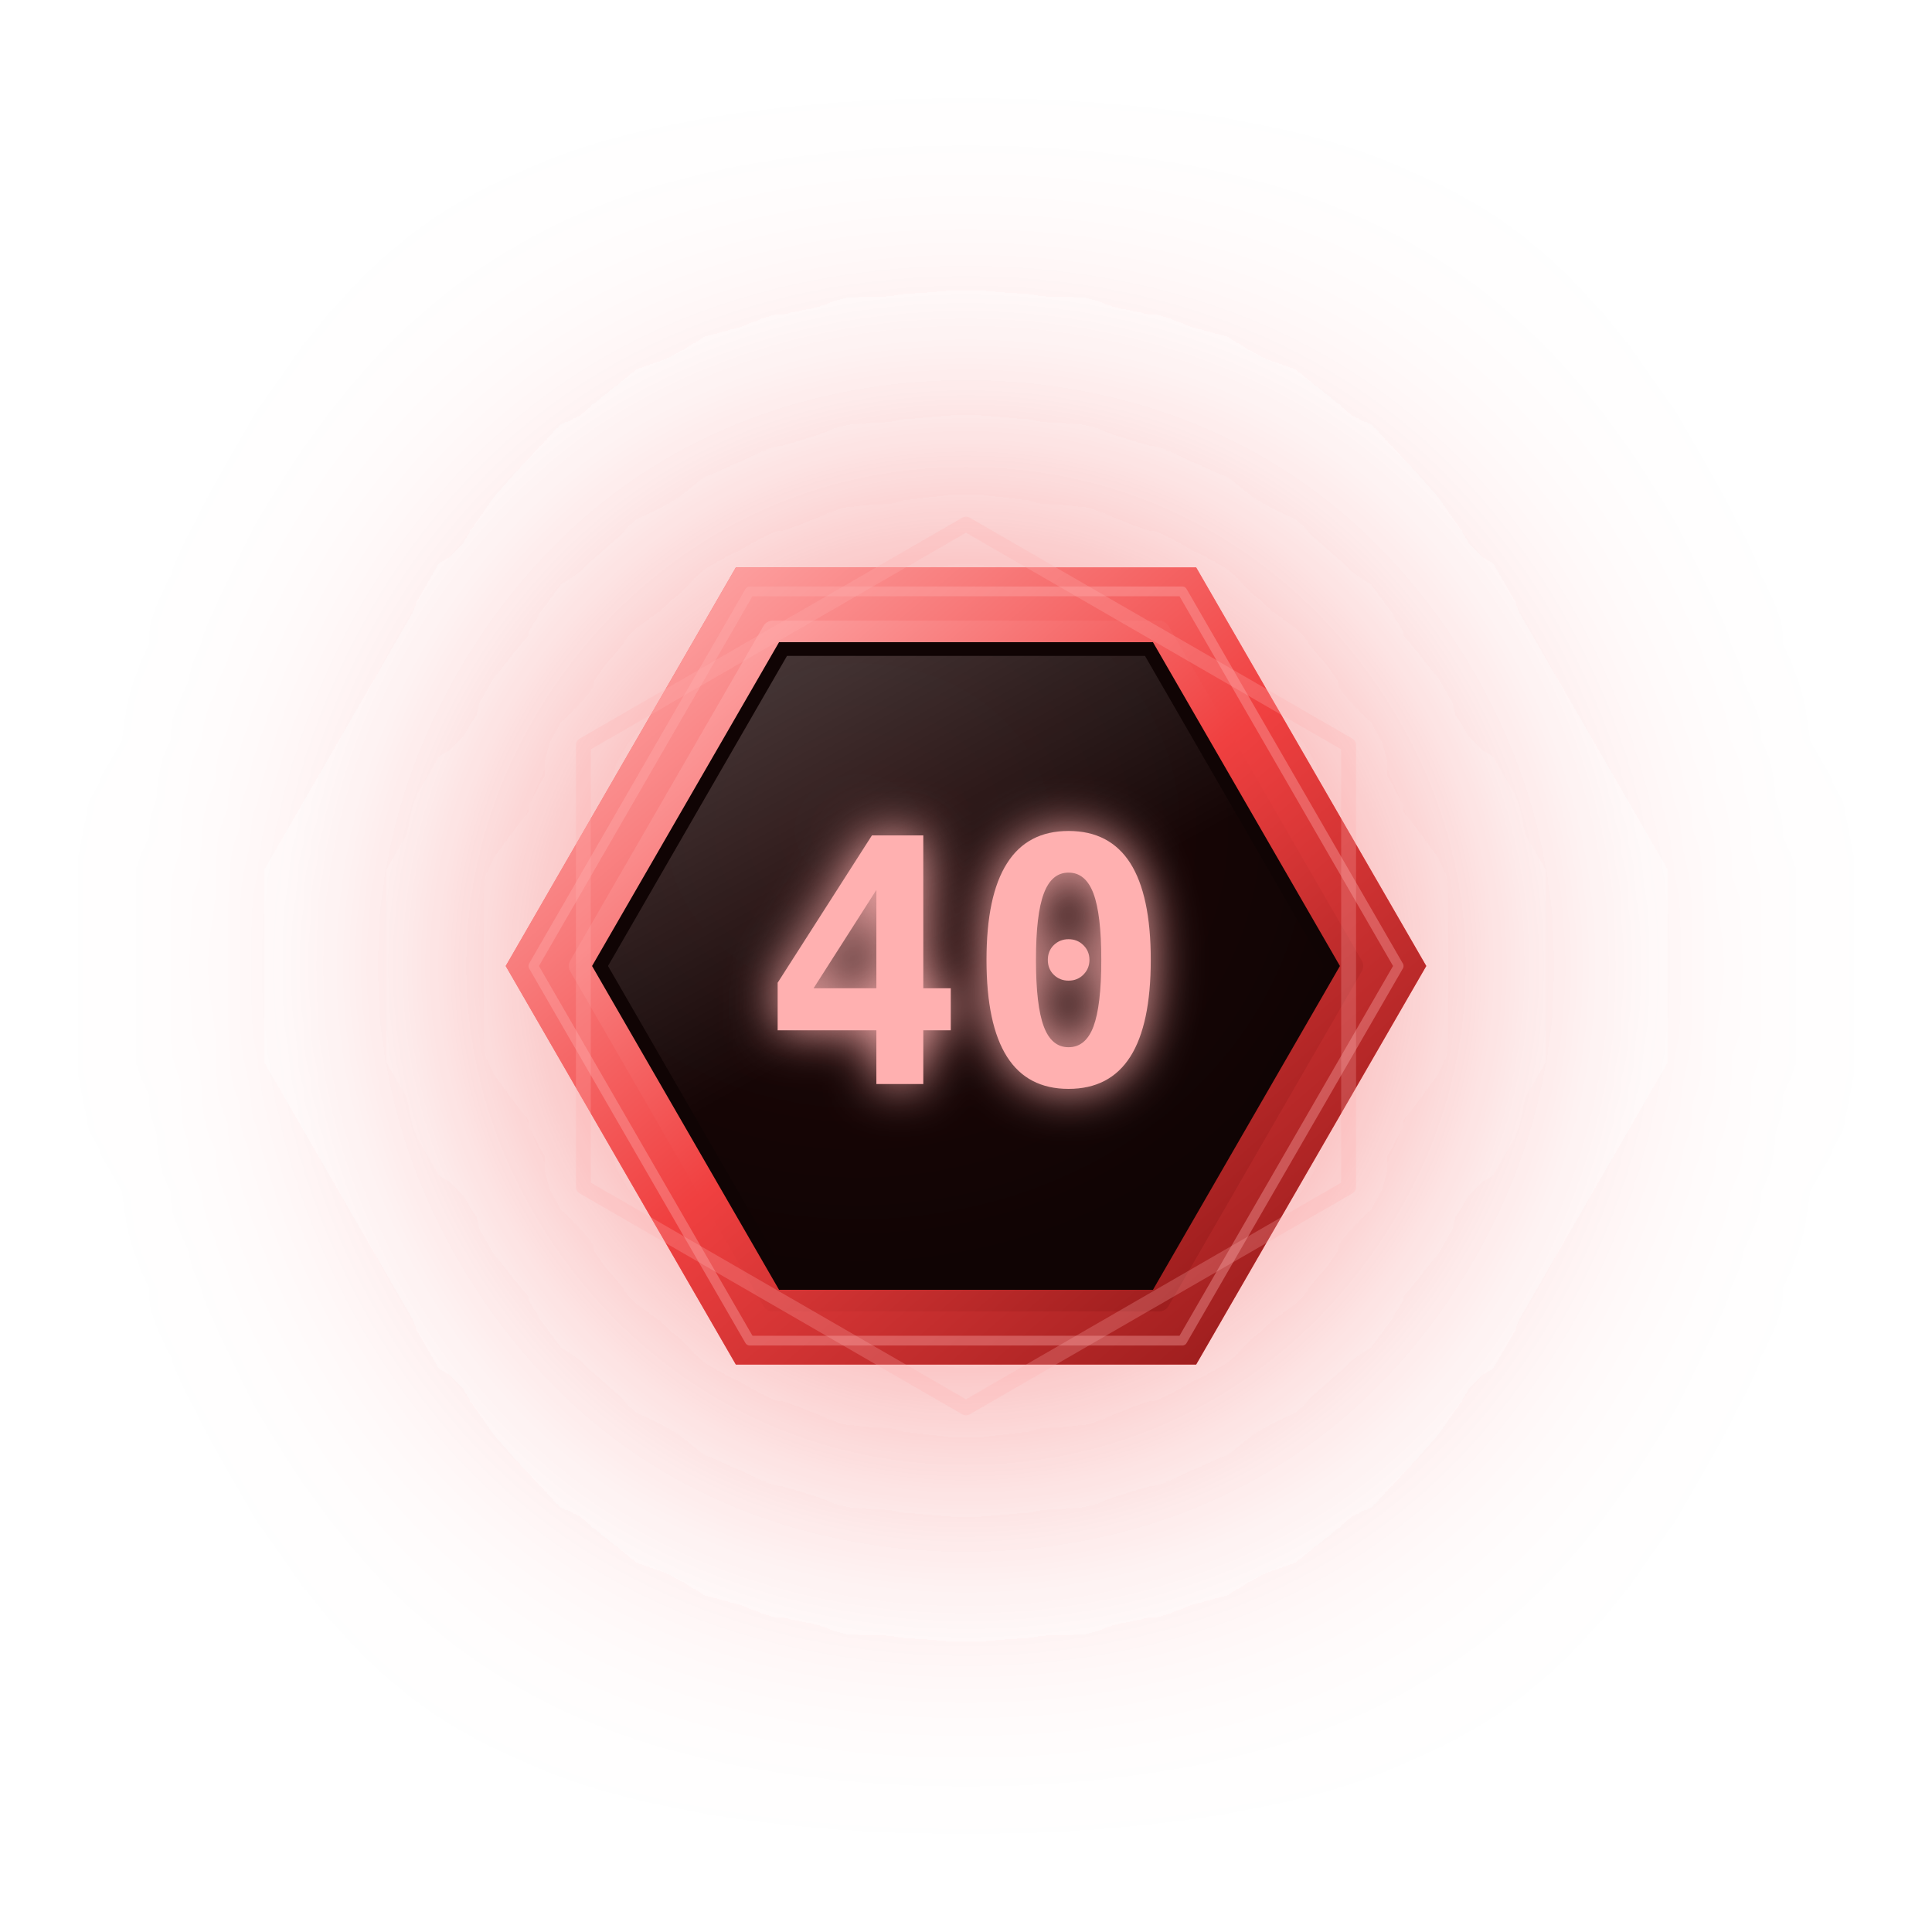
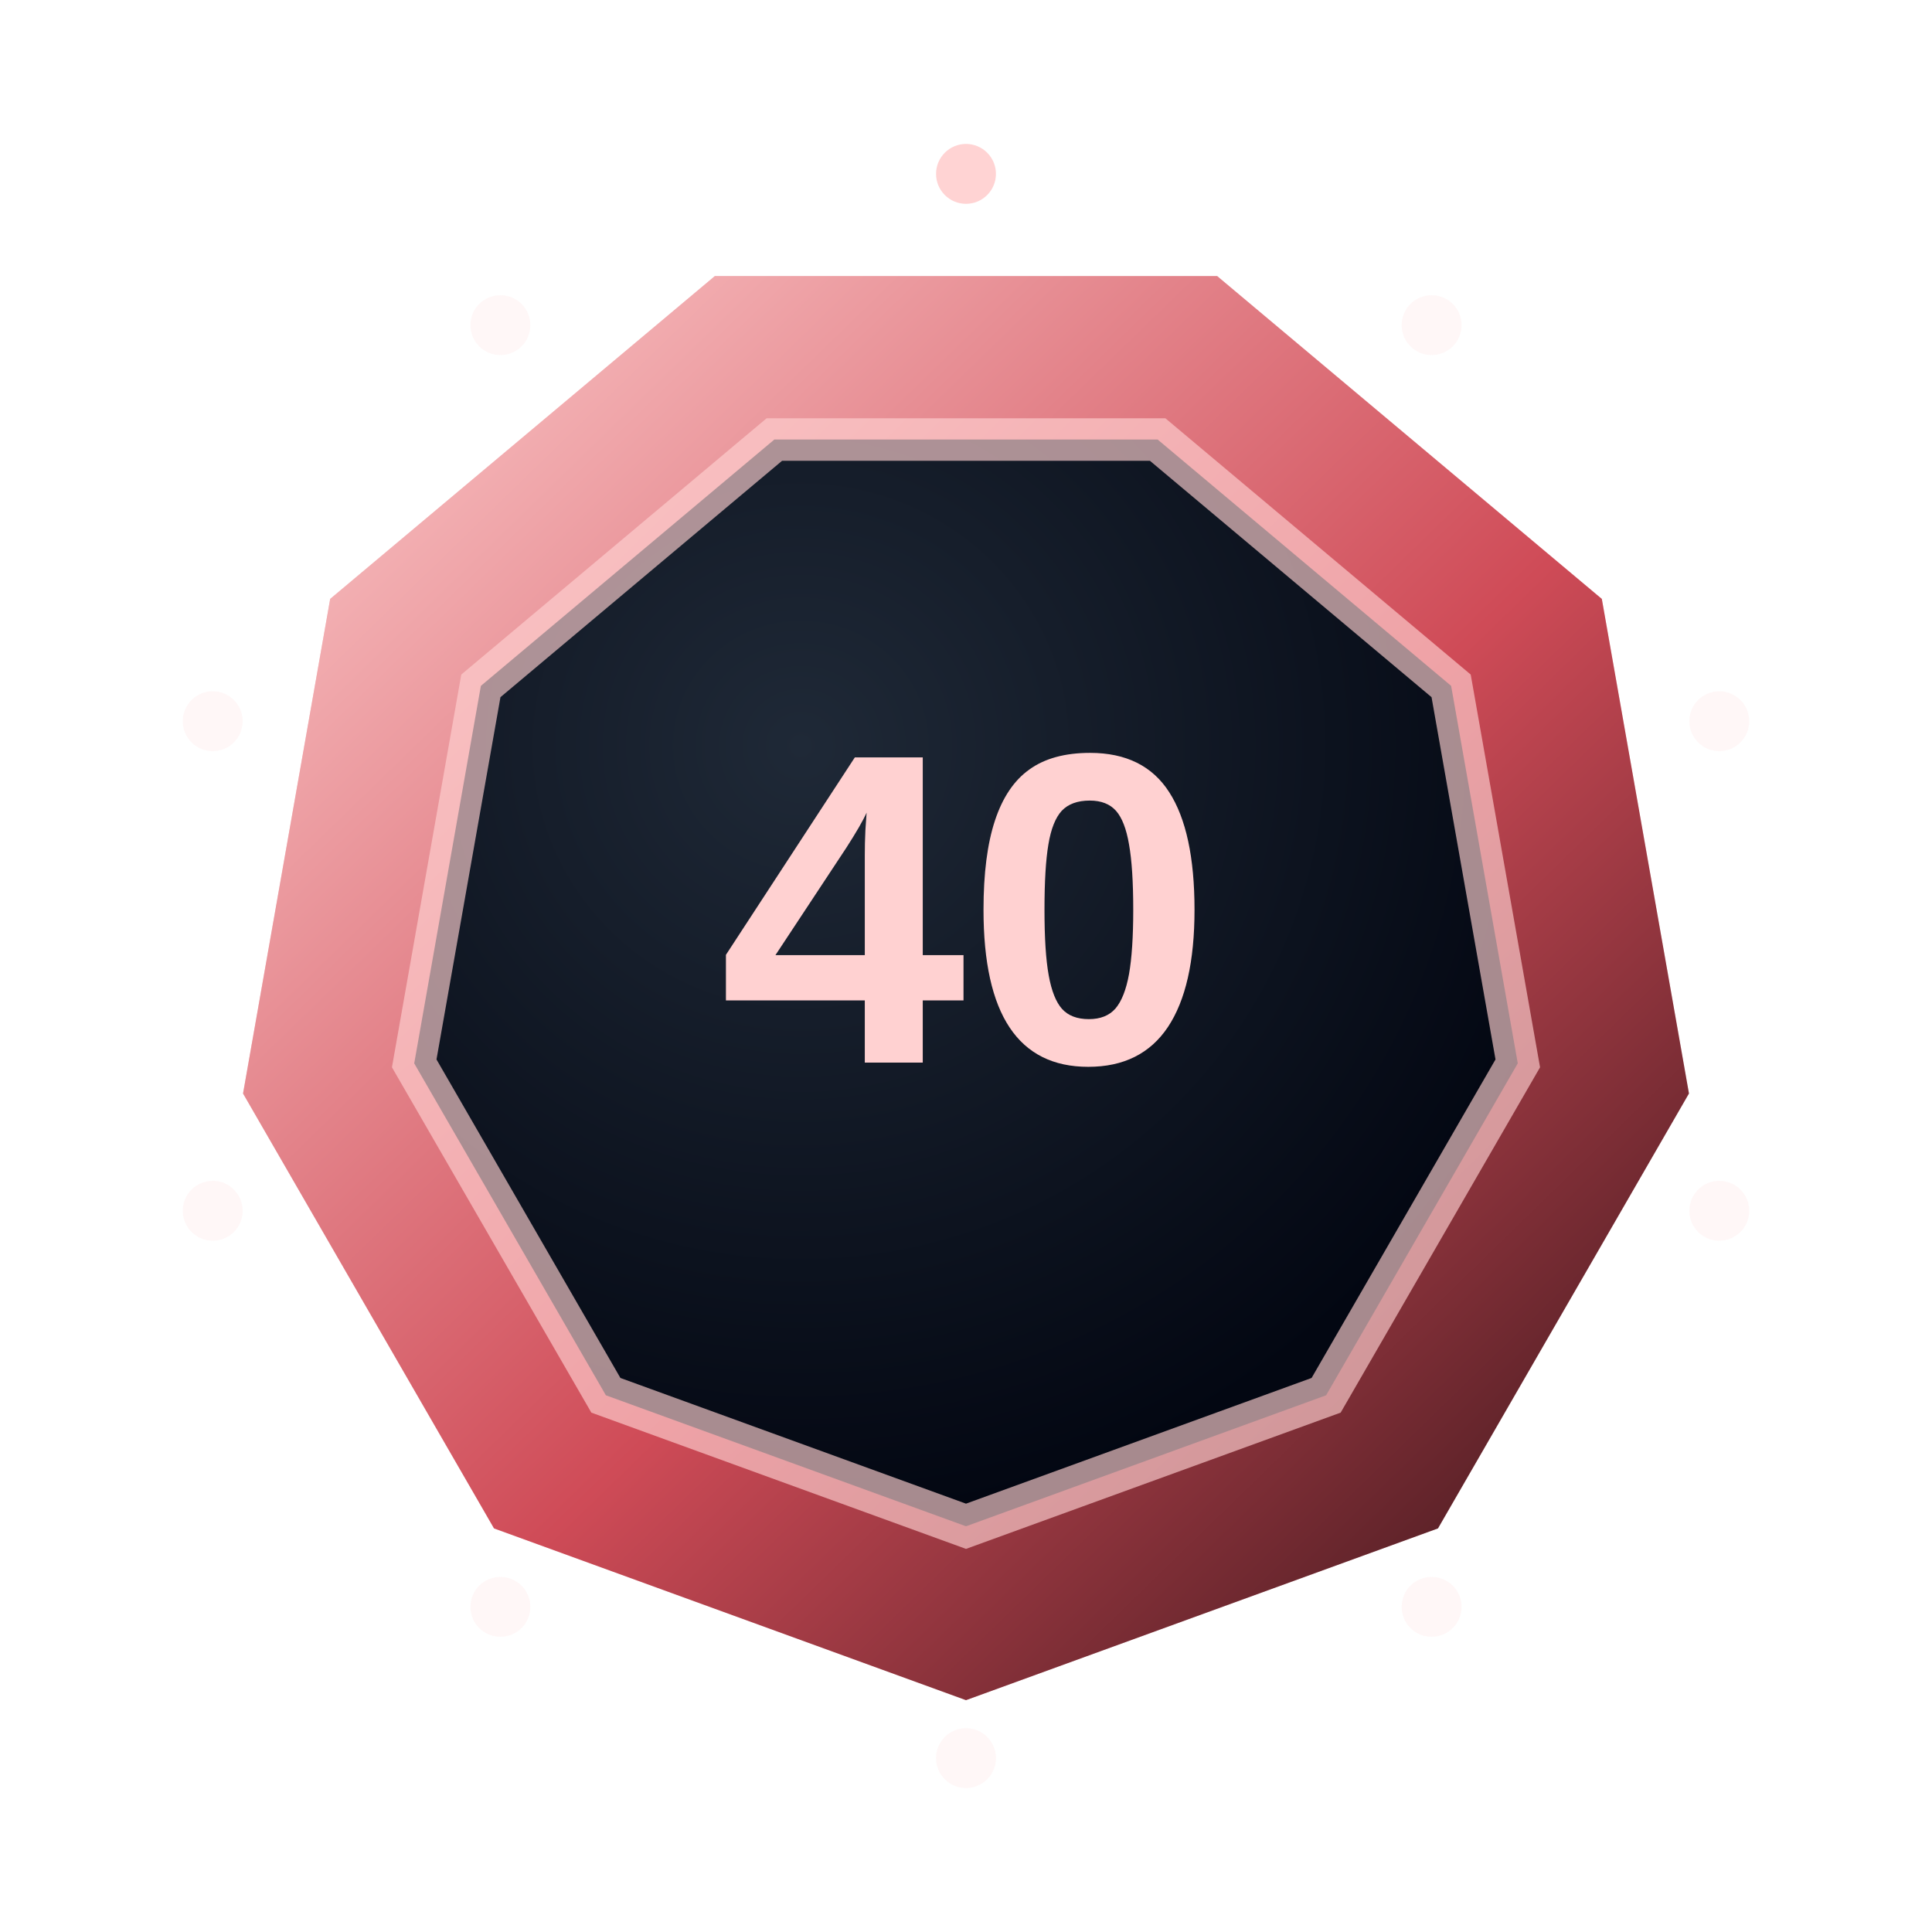
- <svg xmlns="http://www.w3.org/2000/svg" width="142.80" height="142.80" viewBox="-29.40 -29.40 142.80 142.80">
+ <svg xmlns="http://www.w3.org/2000/svg" width="100" height="100" viewBox="0 0 100 100">
  <defs>
-     <radialGradient id="bgmmvbe" cx="35%" cy="28%" r="72%">
-       <stop offset="0%" stop-color="#200808" />
-       <stop offset="100%" stop-color="#100404" />
+     <linearGradient id="g" x1="0" y1="0" x2="1" y2="1">
+       <stop offset="0%" stop-color="#ffd1d1" />
+       <stop offset="55%" stop-color="#cf4b57" />
+       <stop offset="100%" stop-color="#2a1014" />
+     </linearGradient>
+     <radialGradient id="bg" cx="35%" cy="28%" r="72%">
+       <stop offset="0%" stop-color="#1f2937" />
+       <stop offset="100%" stop-color="#030712" />
    </radialGradient>
-     <linearGradient id="rimmmvbe" x1="5%" y1="5%" x2="95%" y2="95%">
-       <stop offset="0%" stop-color="#ffb0b0" />
-       <stop offset="50%" stop-color="#f04040" />
-       <stop offset="100%" stop-color="#901818" />
-     </linearGradient>
-     <linearGradient id="transRingmmvbe" x1="0%" y1="0%" x2="100%" y2="100%">
-       <stop offset="0%" stop-color="#ffb0b0" />
-       <stop offset="100%" stop-color="#f04040" />
-     </linearGradient>
-     <linearGradient id="shmmvbe" x1="18%" y1="0%" x2="82%" y2="100%">
-       <stop offset="0%" stop-color="white" stop-opacity="0.2" />
-       <stop offset="50%" stop-color="white" stop-opacity="0" />
-     </linearGradient>
-     <filter id="glmmvbe" x="-40%" y="-40%" width="180%" height="180%">
-       <feGaussianBlur stdDeviation="1.8" result="b" />
-       <feMerge>
-         <feMergeNode in="b" />
-         <feMergeNode in="SourceGraphic" />
-       </feMerge>
-     </filter>
-     <filter id="halommvbe" x="-150%" y="-150%" width="500%" height="500%">
-       <feGaussianBlur stdDeviation="16" result="b" />
-       <feMerge>
-         <feMergeNode in="b" />
-         <feMergeNode in="SourceGraphic" />
-       </feMerge>
-     </filter>
  </defs>
-   <path d="M76.02,42.00L59.01,71.46L24.99,71.46L7.98,42.00L24.99,12.54L59.01,12.54Z" fill="#f04040" fill-opacity="0.65" filter="url(#halommvbe)" />
-   <path d="M76.02,42.00L59.01,71.46L24.99,71.46L7.98,42.00L24.99,12.54L59.01,12.54Z" fill="url(#rimmmvbe)" />
-   <path d="M70.56,42.00L56.28,66.73L27.72,66.73L13.44,42.00L27.72,17.27L56.28,17.27Z" fill="#100404" />
-   <path d="M70.56,42.00L56.28,66.73L27.72,66.73L13.44,42.00L27.72,17.27L56.28,17.27Z" fill="none" stroke="url(#rimmmvbe)" stroke-width="1.596" stroke-linejoin="round" />
-   <path d="M68.46,42.00L55.23,64.92L28.77,64.92L15.54,42.00L28.77,19.08L55.23,19.08Z" fill="url(#bgmmvbe)" />
-   <path d="M68.46,42.00L55.23,64.92L28.77,64.92L15.54,42.00L28.77,19.08L55.23,19.08Z" fill="url(#shmmvbe)" />
-   <path d="M70.28,58.33L42.00,74.66L13.72,58.33L13.72,25.67L42.00,9.34L70.28,25.67Z" fill="none" stroke="#ffb0b0" stroke-width="1.1" stroke-opacity="0.25" stroke-linejoin="round" />
-   <path d="M73.98,42.00L57.99,69.69L26.01,69.69L10.02,42.00L26.01,14.31L57.99,14.31Z" fill="none" stroke="#ffb0b0" stroke-width="0.72" stroke-opacity="0.36" stroke-linejoin="round" />
-   <text x="42" y="42" text-anchor="middle" dominant-baseline="central" font-family="Orbitron,monospace" font-weight="900" font-size="25.2" fill="#ffb0b0" filter="url(#glmmvbe)">40</text>
+   <path d="M 63.00 14.29 L 82.91 31.00 L 87.42 56.60 L 74.43 79.11 L 50.00 88.00 L 25.57 79.11 L 12.58 56.60 L 17.09 31.00 L 37.00 14.29 Z" fill="#dd5a67" opacity="0.28" />
+   <path d="M 63.00 14.29 L 82.91 31.00 L 87.42 56.60 L 74.43 79.11 L 50.00 88.00 L 25.57 79.11 L 12.58 56.60 L 17.09 31.00 L 37.00 14.29 Z" fill="url(#g)" />
+   <path d="M 59.92 22.75 L 75.11 35.50 L 78.56 55.04 L 68.64 72.22 L 50.00 79.00 L 31.36 72.22 L 21.44 55.04 L 24.89 35.50 L 40.08 22.75 Z" fill="url(#bg)" />
+   <path d="M 59.92 22.75 L 75.11 35.50 L 78.56 55.04 L 68.64 72.22 L 50.00 79.00 L 31.36 72.22 L 21.44 55.04 L 24.89 35.50 L 40.08 22.75 Z" fill="none" stroke="#ffd1d1" stroke-width="2.2" opacity="0.65" />
+   <circle cx="50.00" cy="9.00" r="1.55" fill="#ffd1d1" opacity="0.95" />
+   <circle cx="74.10" cy="16.83" r="1.55" fill="#ffd1d1" opacity="0.18" />
+   <circle cx="88.99" cy="37.33" r="1.55" fill="#ffd1d1" opacity="0.18" />
+   <circle cx="88.99" cy="62.67" r="1.55" fill="#ffd1d1" opacity="0.18" />
+   <circle cx="74.10" cy="83.17" r="1.55" fill="#ffd1d1" opacity="0.18" />
+   <circle cx="50.00" cy="91.00" r="1.55" fill="#ffd1d1" opacity="0.18" />
+   <circle cx="25.90" cy="83.17" r="1.55" fill="#ffd1d1" opacity="0.18" />
+   <circle cx="11.01" cy="62.67" r="1.55" fill="#ffd1d1" opacity="0.18" />
+   <circle cx="11.01" cy="37.33" r="1.55" fill="#ffd1d1" opacity="0.18" />
+   <circle cx="25.90" cy="16.83" r="1.55" fill="#ffd1d1" opacity="0.18" />
+   <text x="50" y="55" text-anchor="middle" font-family="Arial, Helvetica, sans-serif" font-weight="700" font-size="22.96" fill="#ffd1d1">40</text>
</svg>
